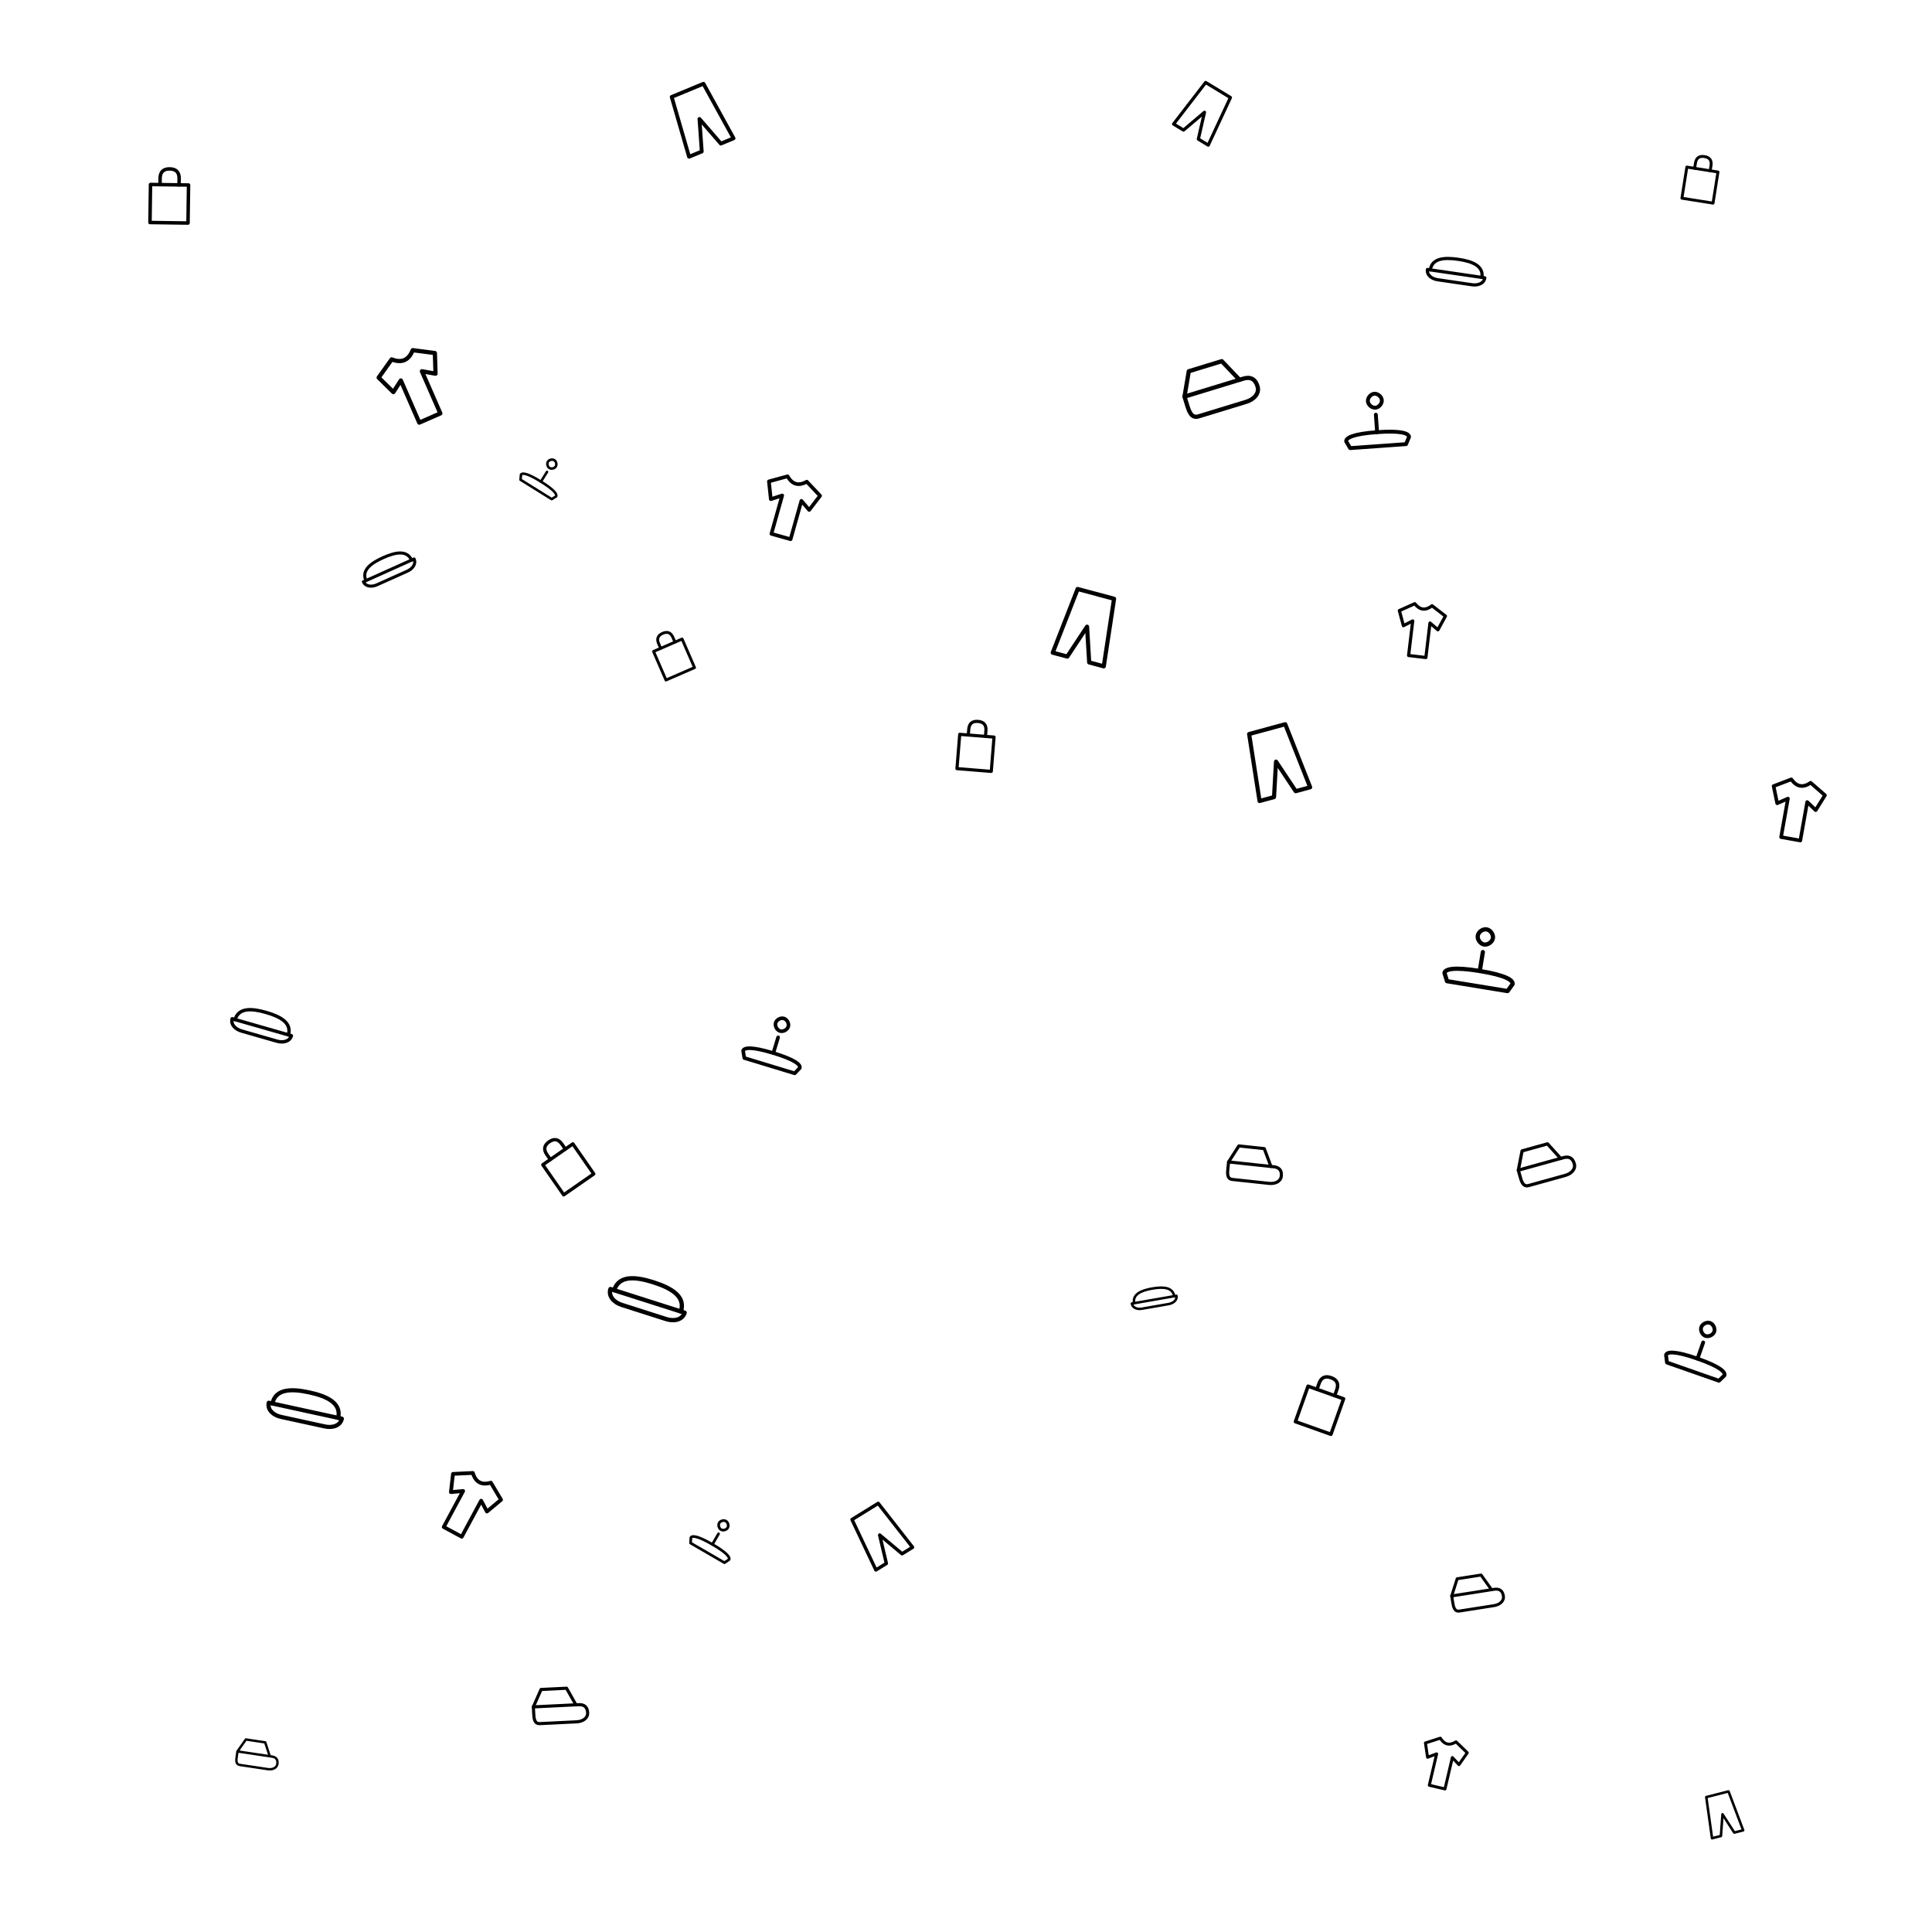
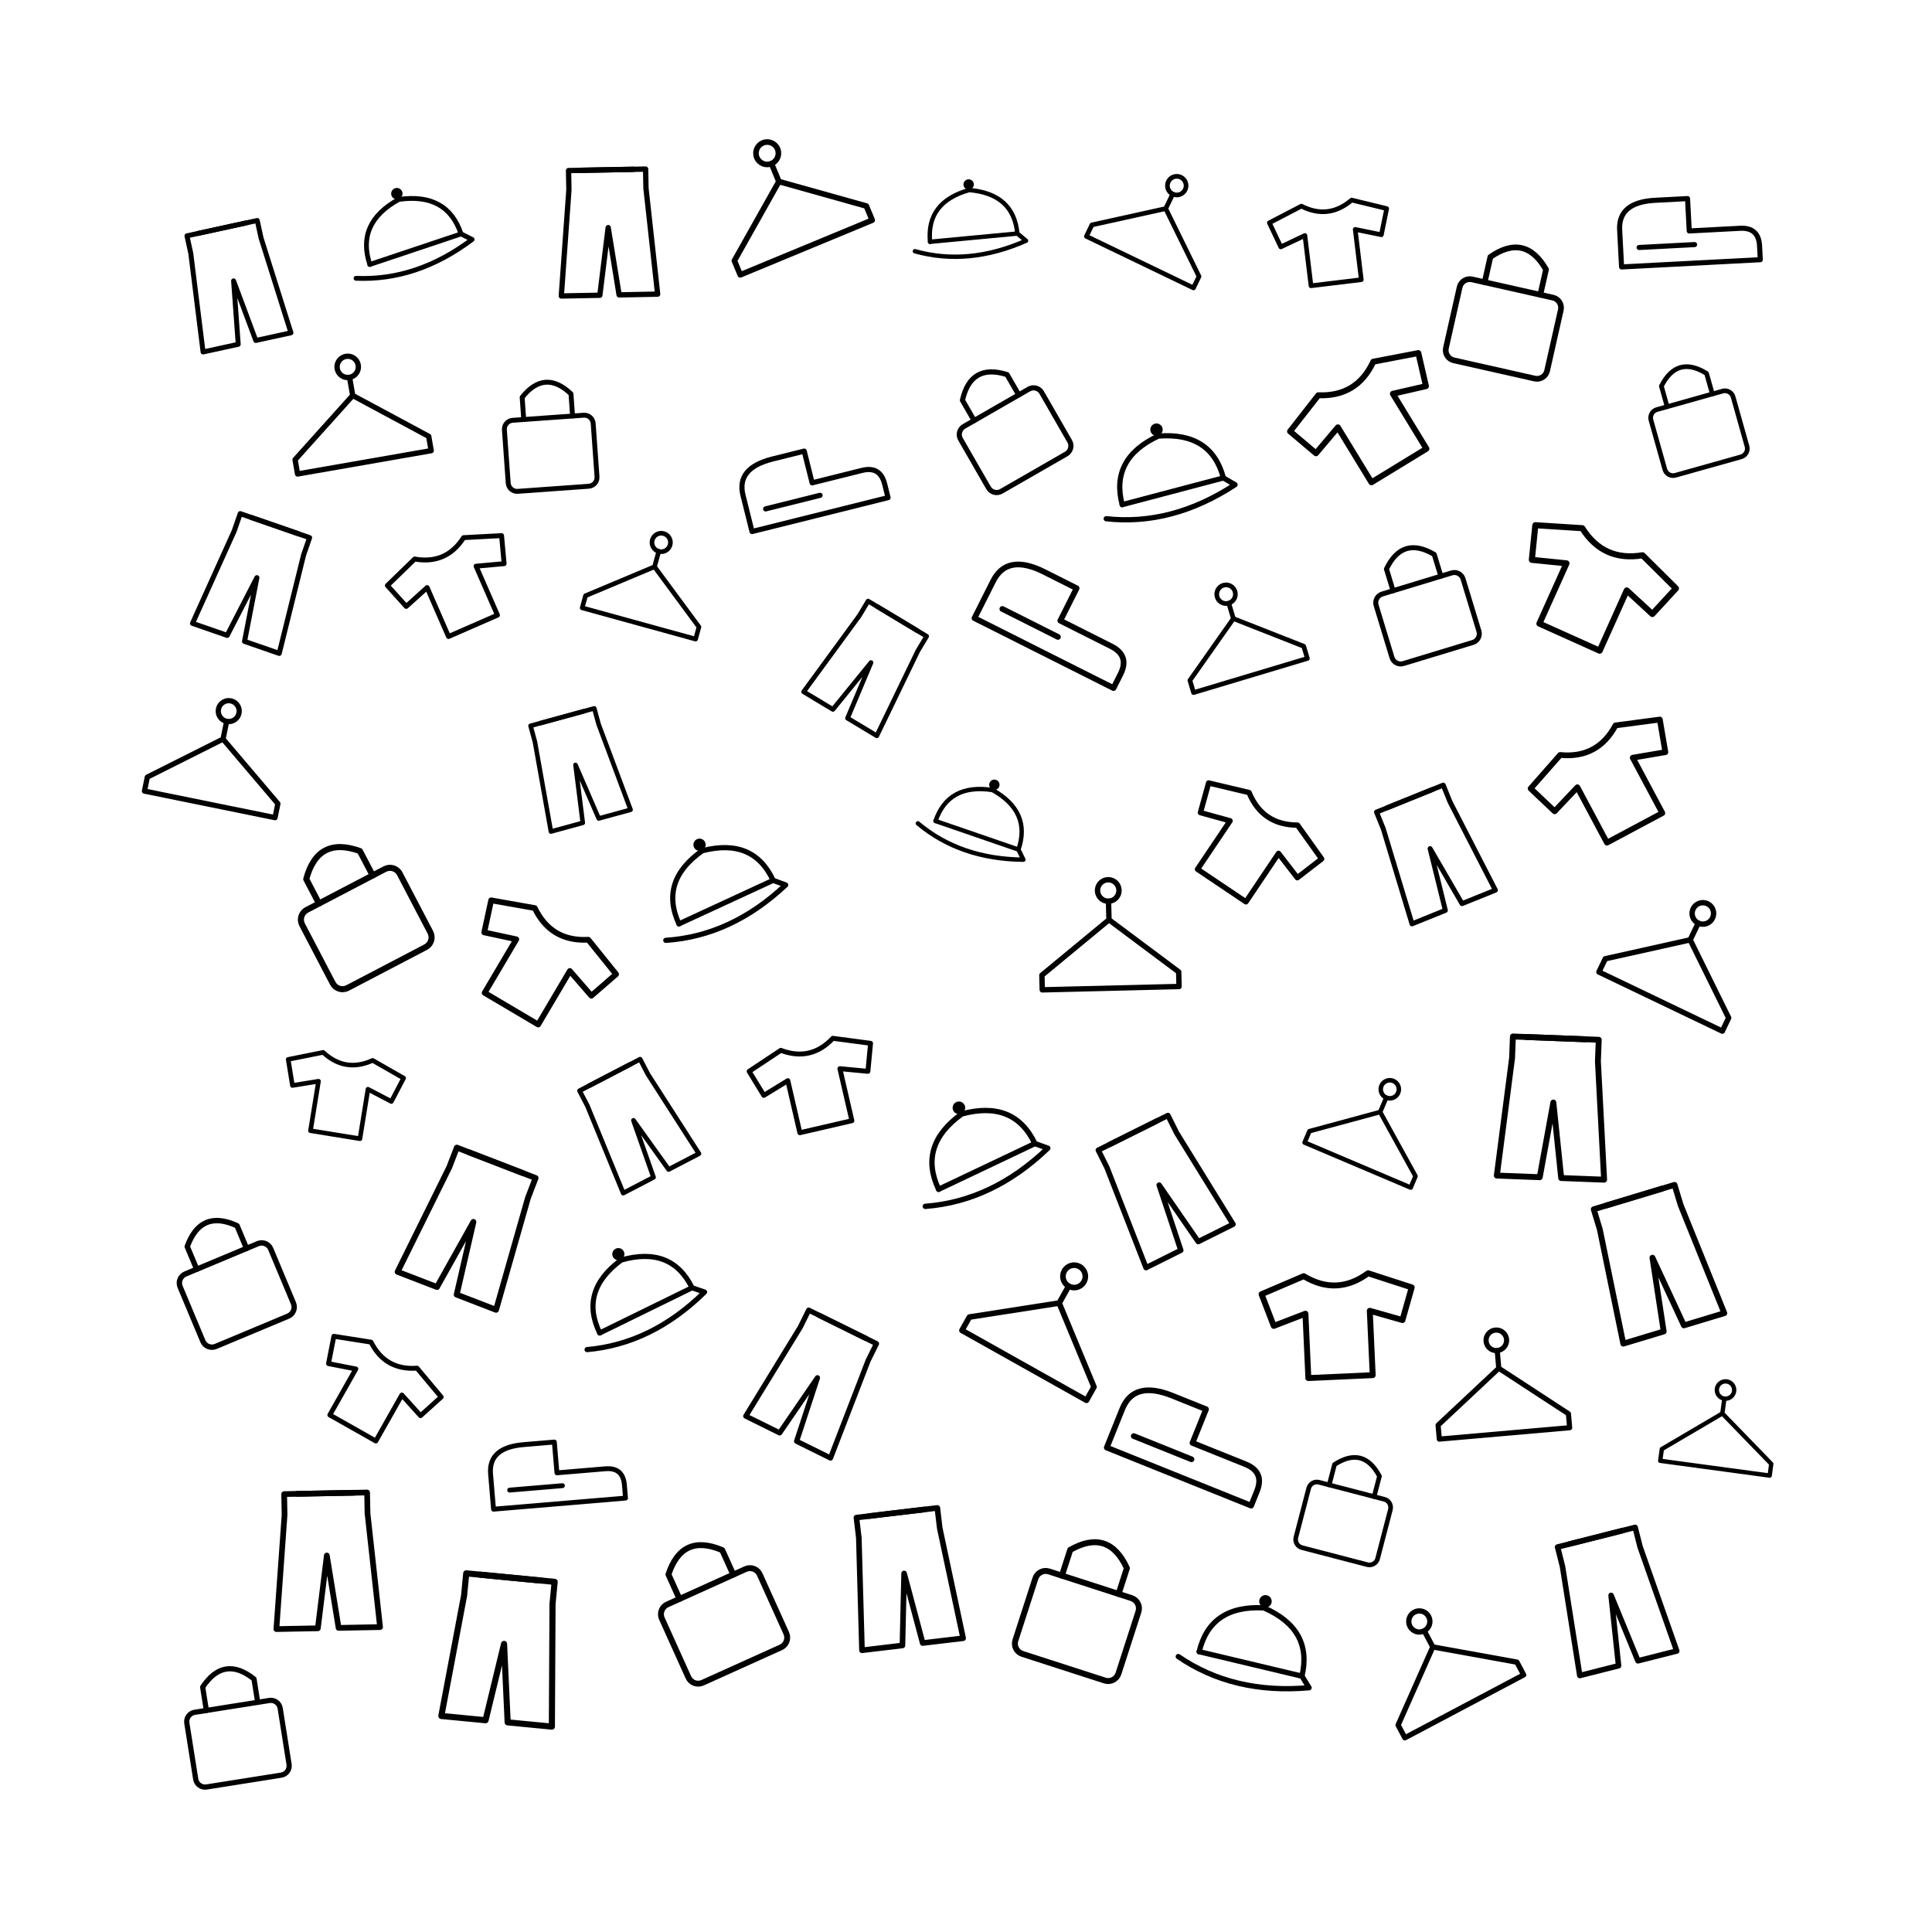
- <svg xmlns="http://www.w3.org/2000/svg" width="640" height="640" viewBox="0 0 640 640" fill="none">
+ <svg xmlns="http://www.w3.org/2000/svg" width="640" height="640" viewBox="0 0 640 640">
  <defs>
-     <g id="tshirt" stroke="#000" fill="none" stroke-width="1.1" stroke-linecap="round" stroke-linejoin="round">
-       <path d="M9 3 L4 6 L6 11 L9 9 V21 H15 V9 L18 11 L20 6 L15 3 C13 5 11 5 9 3 Z" />
+     <g id="remera" stroke="#000" fill="none" stroke-width="1.1" stroke-linecap="round" stroke-linejoin="round" vector-effect="non-scaling-stroke">
+       <g transform="scale(1.52)">
+         <path d="M-6 -7 L-14 -4 L-12 2 L-6 0 L-6 12 L6 12 L6 0 L12 2 L14 -4 L6 -7 Q0 -3 -6 -7" />
+       </g>
    </g>
-     <g id="hanger" stroke="#000" fill="none" stroke-width="1.1" stroke-linecap="round" stroke-linejoin="round">
-       <path d="M12 6 C11 6 10 5 10 4 C10 3 11 2 12 2 C13 2 14 3 14 4 C14 5 13 6 12 6 Z" />
-       <path d="M3 15 C3 14 5 13 12 13 C19 13 21 14 21 15 L20 17 H4 Z" />
-       <path d="M12 13 V8" />
+     <g id="percha" stroke="#000" fill="none" stroke-width="1.1" stroke-linecap="round" stroke-linejoin="round" vector-effect="non-scaling-stroke">
+       <g transform="scale(1.42)">
+         <circle cx="0" cy="-12" r="2.2" />
+         <path d="M0 -9.8 L0 -6 L-14 5 L-14 8 L14 8 L14 5 L0 -6" />
+       </g>
    </g>
-     <g id="pants" stroke="#000" fill="none" stroke-width="1.1" stroke-linecap="round" stroke-linejoin="round">
-       <path d="M7 3 H17 L19 21 H15 L12 12 L9 21 H5 Z" />
+     <g id="pantalon" stroke="#000" fill="none" stroke-width="1.1" stroke-linecap="round" stroke-linejoin="round" vector-effect="non-scaling-stroke">
+       <g transform="scale(1.52)">
+         <path d="M-8 -13 L-8 -9 L-10 13 L-2 13 L0 -1 L2 13 L10 13 L8 -9 L8 -13 Z" />
+         <path d="M-5.5 -13 L5.5 -13" />
+       </g>
    </g>
-     <g id="shoe" stroke="#000" fill="none" stroke-width="1.1" stroke-linecap="round" stroke-linejoin="round">
-       <path d="M3 15 H19 C21 15 22 16 22 18 C22 20 20 21 18 21 H5 C3 21 3 19 3 17 Z" />
-       <path d="M3 15 L6 9 H15 L18 15" />
+     <g id="zapato" stroke="#000" fill="none" stroke-width="1.1" stroke-linecap="round" stroke-linejoin="round" vector-effect="non-scaling-stroke">
+       <g transform="scale(1.42)">
+         <path d="M-13 3 L-13 -2 Q-13 -8 -5 -8 L2 -8 L2 -1 L13 -1 Q17 -1 17 3 L17 6 L-13 6 Z" />
+         <path d="M-9 2 L3 2" />
+       </g>
    </g>
-     <g id="bag" stroke="#000" fill="none" stroke-width="1.1" stroke-linecap="round" stroke-linejoin="round">
-       <path d="M6 8 H18 V20 H6 Z" />
-       <path d="M9 8 V6 C9 4 10 3 12 3 C14 3 15 4 15 6 V8" />
+     <g id="bolsa" stroke="#000" fill="none" stroke-width="1.1" stroke-linecap="round" stroke-linejoin="round" vector-effect="non-scaling-stroke">
+       <g transform="scale(1.52)">
+         <rect x="-10" y="-3" width="20" height="16" rx="2" />
+         <path d="M-5.5 -3 L-5.5 -8 Q0 -14 5.5 -8 L5.5 -3" />
+       </g>
    </g>
-     <g id="cap" stroke="#000" fill="none" stroke-width="1.1" stroke-linecap="round" stroke-linejoin="round">
-       <path d="M3 13 C3 9 7 8 12 8 C17 8 21 9 21 13" />
-       <path d="M2 13 H22 C22 15 20 16 18 16 H6 C4 16 2 15 2 13 Z" />
+     <g id="gorra" stroke="#000" fill="none" stroke-width="1.1" stroke-linecap="round" stroke-linejoin="round" vector-effect="non-scaling-stroke">
+       <g transform="scale(1.42)">
+         <path d="M-11 2 Q-11 -8 0 -10 Q11 -8 11 2" />
+         <path d="M-15 4 Q-2 9 13 4 L11 2 L-11 2" />
+         <circle cx="0" cy="-11.4" r="1.3" fill="#000" stroke="none" />
+       </g>
    </g>
  </defs>
-   <use href="#bag" transform="translate(437.8 465.2) rotate(19.6) scale(1.04) translate(-12 -12)" />
-   <use href="#pants" transform="translate(291.4 508.5) rotate(-31.7) scale(1.02) translate(-12 -12)" />
-   <use href="#pants" transform="translate(422.7 252.3) rotate(-15.2) scale(1.24) translate(-12 -12)" />
-   <use href="#hanger" transform="translate(490.4 320.4) rotate(9.3) scale(1.27) translate(-12 -12)" />
-   <use href="#cap" transform="translate(87.0 339.3) rotate(16.0) scale(1.02) translate(-12 -12)" />
-   <use href="#bag" transform="translate(187.1 385.7) rotate(-34.8) scale(1.01) translate(-12 -12)" />
-   <use href="#shoe" transform="translate(402.2 124.4) rotate(-17.0) scale(1.27) translate(-12 -12)" />
-   <use href="#shoe" transform="translate(185.0 562.2) rotate(-2.8) scale(0.94) translate(-12 -12)" />
-   <use href="#bag" transform="translate(323.3 247.5) rotate(4.6) scale(0.95) translate(-12 -12)" />
-   <use href="#cap" transform="translate(128.4 188.1) rotate(-24.2) scale(0.92) translate(-12 -12)" />
-   <use href="#cap" transform="translate(482.5 89.7) rotate(8.3) scale(0.96) translate(-12 -12)" />
-   <use href="#hanger" transform="translate(456.1 142.0) rotate(-4.1) scale(1.16) translate(-12 -12)" />
-   <use href="#hanger" transform="translate(256.5 347.8) rotate(16.9) scale(1.09) translate(-12 -12)" />
-   <use href="#pants" transform="translate(231.7 39.4) rotate(-22.5) scale(1.14) translate(-12 -12)" />
-   <use href="#tshirt" transform="translate(470.5 208.9) rotate(6.8) scale(0.96) translate(-12 -12)" />
-   <use href="#bag" transform="translate(222.6 216.9) rotate(-23.5) scale(0.86) translate(-12 -12)" />
-   <use href="#bag" transform="translate(56.1 65.4) rotate(0.8) scale(1.05) translate(-12 -12)" />
-   <use href="#tshirt" transform="translate(137.8 128.0) rotate(-23.6) scale(1.27) translate(-12 -12)" />
-   <use href="#tshirt" transform="translate(477.9 584.2) rotate(13.2) scale(0.89) translate(-12 -12)" />
-   <use href="#cap" transform="translate(101.4 466.1) rotate(12.3) scale(1.24) translate(-12 -12)" />
-   <use href="#pants" transform="translate(360.1 207.6) rotate(15.0) scale(1.25) translate(-12 -12)" />
-   <use href="#bag" transform="translate(563.4 59.6) rotate(9.0) scale(0.87) translate(-12 -12)" />
-   <use href="#shoe" transform="translate(85.4 579.0) rotate(8.5) scale(0.72) translate(-12 -12)" />
-   <use href="#pants" transform="translate(570.6 601.0) rotate(-14.3) scale(0.76) translate(-12 -12)" />
-   <use href="#pants" transform="translate(399.0 37.2) rotate(31.3) scale(0.96) translate(-12 -12)" />
-   <use href="#cap" transform="translate(214.9 429.7) rotate(17.7) scale(1.29) translate(-12 -12)" />
-   <use href="#tshirt" transform="translate(154.8 498.5) rotate(28.3) scale(1.13) translate(-12 -12)" />
-   <use href="#shoe" transform="translate(415.7 383.0) rotate(6.1) scale(0.94) translate(-12 -12)" />
-   <use href="#hanger" transform="translate(562.7 449.0) rotate(19.3) scale(1.14) translate(-12 -12)" />
-   <use href="#hanger" transform="translate(236.4 510.9) rotate(30.1) scale(0.81) translate(-12 -12)" />
-   <use href="#tshirt" transform="translate(261.4 168.2) rotate(15.7) scale(1.10) translate(-12 -12)" />
-   <use href="#tshirt" transform="translate(594.9 268.3) rotate(10.1) scale(1.08) translate(-12 -12)" />
-   <use href="#cap" transform="translate(382.2 429.8) rotate(-9.9) scale(0.75) translate(-12 -12)" />
-   <use href="#shoe" transform="translate(488.4 524.8) rotate(-8.9) scale(0.89) translate(-12 -12)" />
-   <use href="#hanger" transform="translate(179.6 158.9) rotate(31.9) scale(0.76) translate(-12 -12)" />
-   <use href="#shoe" transform="translate(510.6 382.5) rotate(-15.5) scale(0.97) translate(-12 -12)" />
+   <use href="#percha" transform="translate(214.6 195.8) rotate(15.4) scale(0.98)" />
+   <use href="#bolsa" transform="translate(446.7 497.9) rotate(14.6) scale(0.92)" />
+   <use href="#pantalon" transform="translate(156.2 406.4) rotate(21.1) scale(1.15)" />
+   <use href="#zapato" transform="translate(266.4 162.2) rotate(-14.0) scale(1.09)" />
+   <use href="#gorra" transform="translate(212.6 431.3) rotate(-26.1) scale(1.09)" />
+   <use href="#remera" transform="translate(113.7 359.5) rotate(9.2) scale(0.91)" />
+   <use href="#bolsa" transform="translate(181.9 142.8) rotate(-4.1) scale(0.97)" />
+   <use href="#remera" transform="translate(125.5 457.8) rotate(29.5) scale(0.96)" />
+   <use href="#percha" transform="translate(118.5 140.5) rotate(-9.9) scale(1.13)" />
+   <use href="#pantalon" transform="translate(210.5 372.4) rotate(-27.5) scale(0.93)" />
+   <use href="#remera" transform="translate(149.6 191.1) rotate(-23.6) scale(0.97)" />
+   <use href="#pantalon" transform="translate(191.0 254.7) rotate(-15.3) scale(0.90)" />
+   <use href="#bolsa" transform="translate(117.1 299.5) rotate(-27.6) scale(1.20)" />
+   <use href="#zapato" transform="translate(181.7 489.6) rotate(-4.8) scale(1.03)" />
+   <use href="#zapato" transform="translate(391.2 478.3) rotate(21.9) scale(1.21)" />
+   <use href="#remera" transform="translate(179.9 316.4) rotate(30.6) scale(1.13)" />
+   <use href="#pantalon" transform="translate(84.6 192.8) rotate(19.1) scale(1.00)" />
+   <use href="#bolsa" transform="translate(359.5 530.1) rotate(17.9) scale(1.18)" />
+   <use href="#remera" transform="translate(269.6 356.0) rotate(-13.0) scale(0.97)" />
+   <use href="#percha" transform="translate(497.3 462.5) rotate(-5.0) scale(1.09)" />
+   <use href="#pantalon" transform="translate(77.7 94.5) rotate(-12.3) scale(0.98)" />
+   <use href="#percha" transform="translate(479.1 554.0) rotate(-27.9) scale(1.12)" />
+   <use href="#pantalon" transform="translate(299.7 522.9) rotate(-6.8) scale(1.11)" />
+   <use href="#gorra" transform="translate(239.2 296.0) rotate(-24.8) scale(1.10)" />
+   <use href="#pantalon" transform="translate(534.1 530.1) rotate(-14.2) scale(1.09)" />
+   <use href="#pantalon" transform="translate(108.3 517.0) rotate(-1.1) scale(1.13)" />
+   <use href="#pantalon" transform="translate(287.8 220.7) rotate(31.0) scale(0.93)" />
+   <use href="#pantalon" transform="translate(166.8 546.4) rotate(5.5) scale(1.21)" />
+   <use href="#remera" transform="translate(443.1 434.7) rotate(-2.6) scale(1.17)" />
+   <use href="#bolsa" transform="translate(75.3 421.5) rotate(-22.7) scale(1.07)" />
+   <use href="#percha" transform="translate(345.9 440.5) rotate(29.3) scale(1.19)" />
+   <use href="#gorra" transform="translate(136.7 79.8) rotate(-18.5) scale(1.02)" />
+   <use href="#pantalon" transform="translate(270.1 457.8) rotate(26.3) scale(1.03)" />
+   <use href="#pantalon" transform="translate(201.5 77.0) rotate(-1.1) scale(1.05)" />
+   <use href="#gorra" transform="translate(324.5 274.2) rotate(19.0) scale(0.93)" />
+   <use href="#gorra" transform="translate(325.5 383.5) rotate(-25.4) scale(1.13)" />
+   <use href="#zapato" transform="translate(347.4 205.6) rotate(26.7) scale(1.21)" />
+   <use href="#bolsa" transform="translate(236.2 530.5) rotate(-24.3) scale(1.17)" />
+   <use href="#percha" transform="translate(454.0 375.9) rotate(23.0) scale(0.96)" />
+   <use href="#bolsa" transform="translate(77.6 569.9) rotate(-9.0) scale(1.03)" />
+   <use href="#percha" transform="translate(569.5 476.0) rotate(7.7) scale(0.92)" />
+   <use href="#percha" transform="translate(367.6 314.4) rotate(-1.4) scale(1.14)" />
+   <use href="#percha" transform="translate(261.9 69.5) rotate(-22.5) scale(1.19)" />
+   <use href="#pantalon" transform="translate(547.9 418.3) rotate(-16.8) scale(1.15)" />
+   <use href="#gorra" transform="translate(415.0 548.1) rotate(13.4) scale(1.12)" />
+   <use href="#remera" transform="translate(415.5 277.3) rotate(33.9) scale(1.06)" />
+   <use href="#pantalon" transform="translate(384.7 394.0) rotate(-26.5) scale(1.06)" />
+   <use href="#gorra" transform="translate(322.3 76.1) rotate(-5.4) scale(0.93)" />
+   <use href="#percha" transform="translate(411.0 213.0) rotate(-16.7) scale(0.99)" />
+   <use href="#pantalon" transform="translate(474.3 282.5) rotate(-22.0) scale(0.98)" />
+   <use href="#bolsa" transform="translate(332.4 139.1) rotate(-29.9) scale(1.02)" />
+   <use href="#percha" transform="translate(382.5 76.7) rotate(25.7) scale(0.99)" />
+   <use href="#pantalon" transform="translate(514.5 367.0) rotate(2.2) scale(1.17)" />
+   <use href="#gorra" transform="translate(387.7 159.7) rotate(-14.8) scale(1.11)" />
+   <use href="#bolsa" transform="translate(470.7 197.6) rotate(-16.9) scale(0.99)" />
+   <use href="#remera" transform="translate(531.7 255.9) rotate(-28.1) scale(1.14)" />
+   <use href="#remera" transform="translate(528.9 191.1) rotate(24.2) scale(1.20)" />
+   <use href="#percha" transform="translate(555.7 320.1) rotate(25.6) scale(1.14)" />
+   <use href="#remera" transform="translate(452.3 136.0) rotate(-31.4) scale(1.17)" />
+   <use href="#bolsa" transform="translate(499.9 100.6) rotate(12.7) scale(1.13)" />
+   <use href="#bolsa" transform="translate(560.9 136.7) rotate(-15.7) scale(0.93)" />
+   <use href="#remera" transform="translate(440.6 77.0) rotate(-6.9) scale(0.92)" />
+   <use href="#zapato" transform="translate(556.6 78.2) rotate(-3.0) scale(1.08)" />
+   <use href="#percha" transform="translate(72.0 254.1) rotate(11.5) scale(1.11)" />
</svg>
